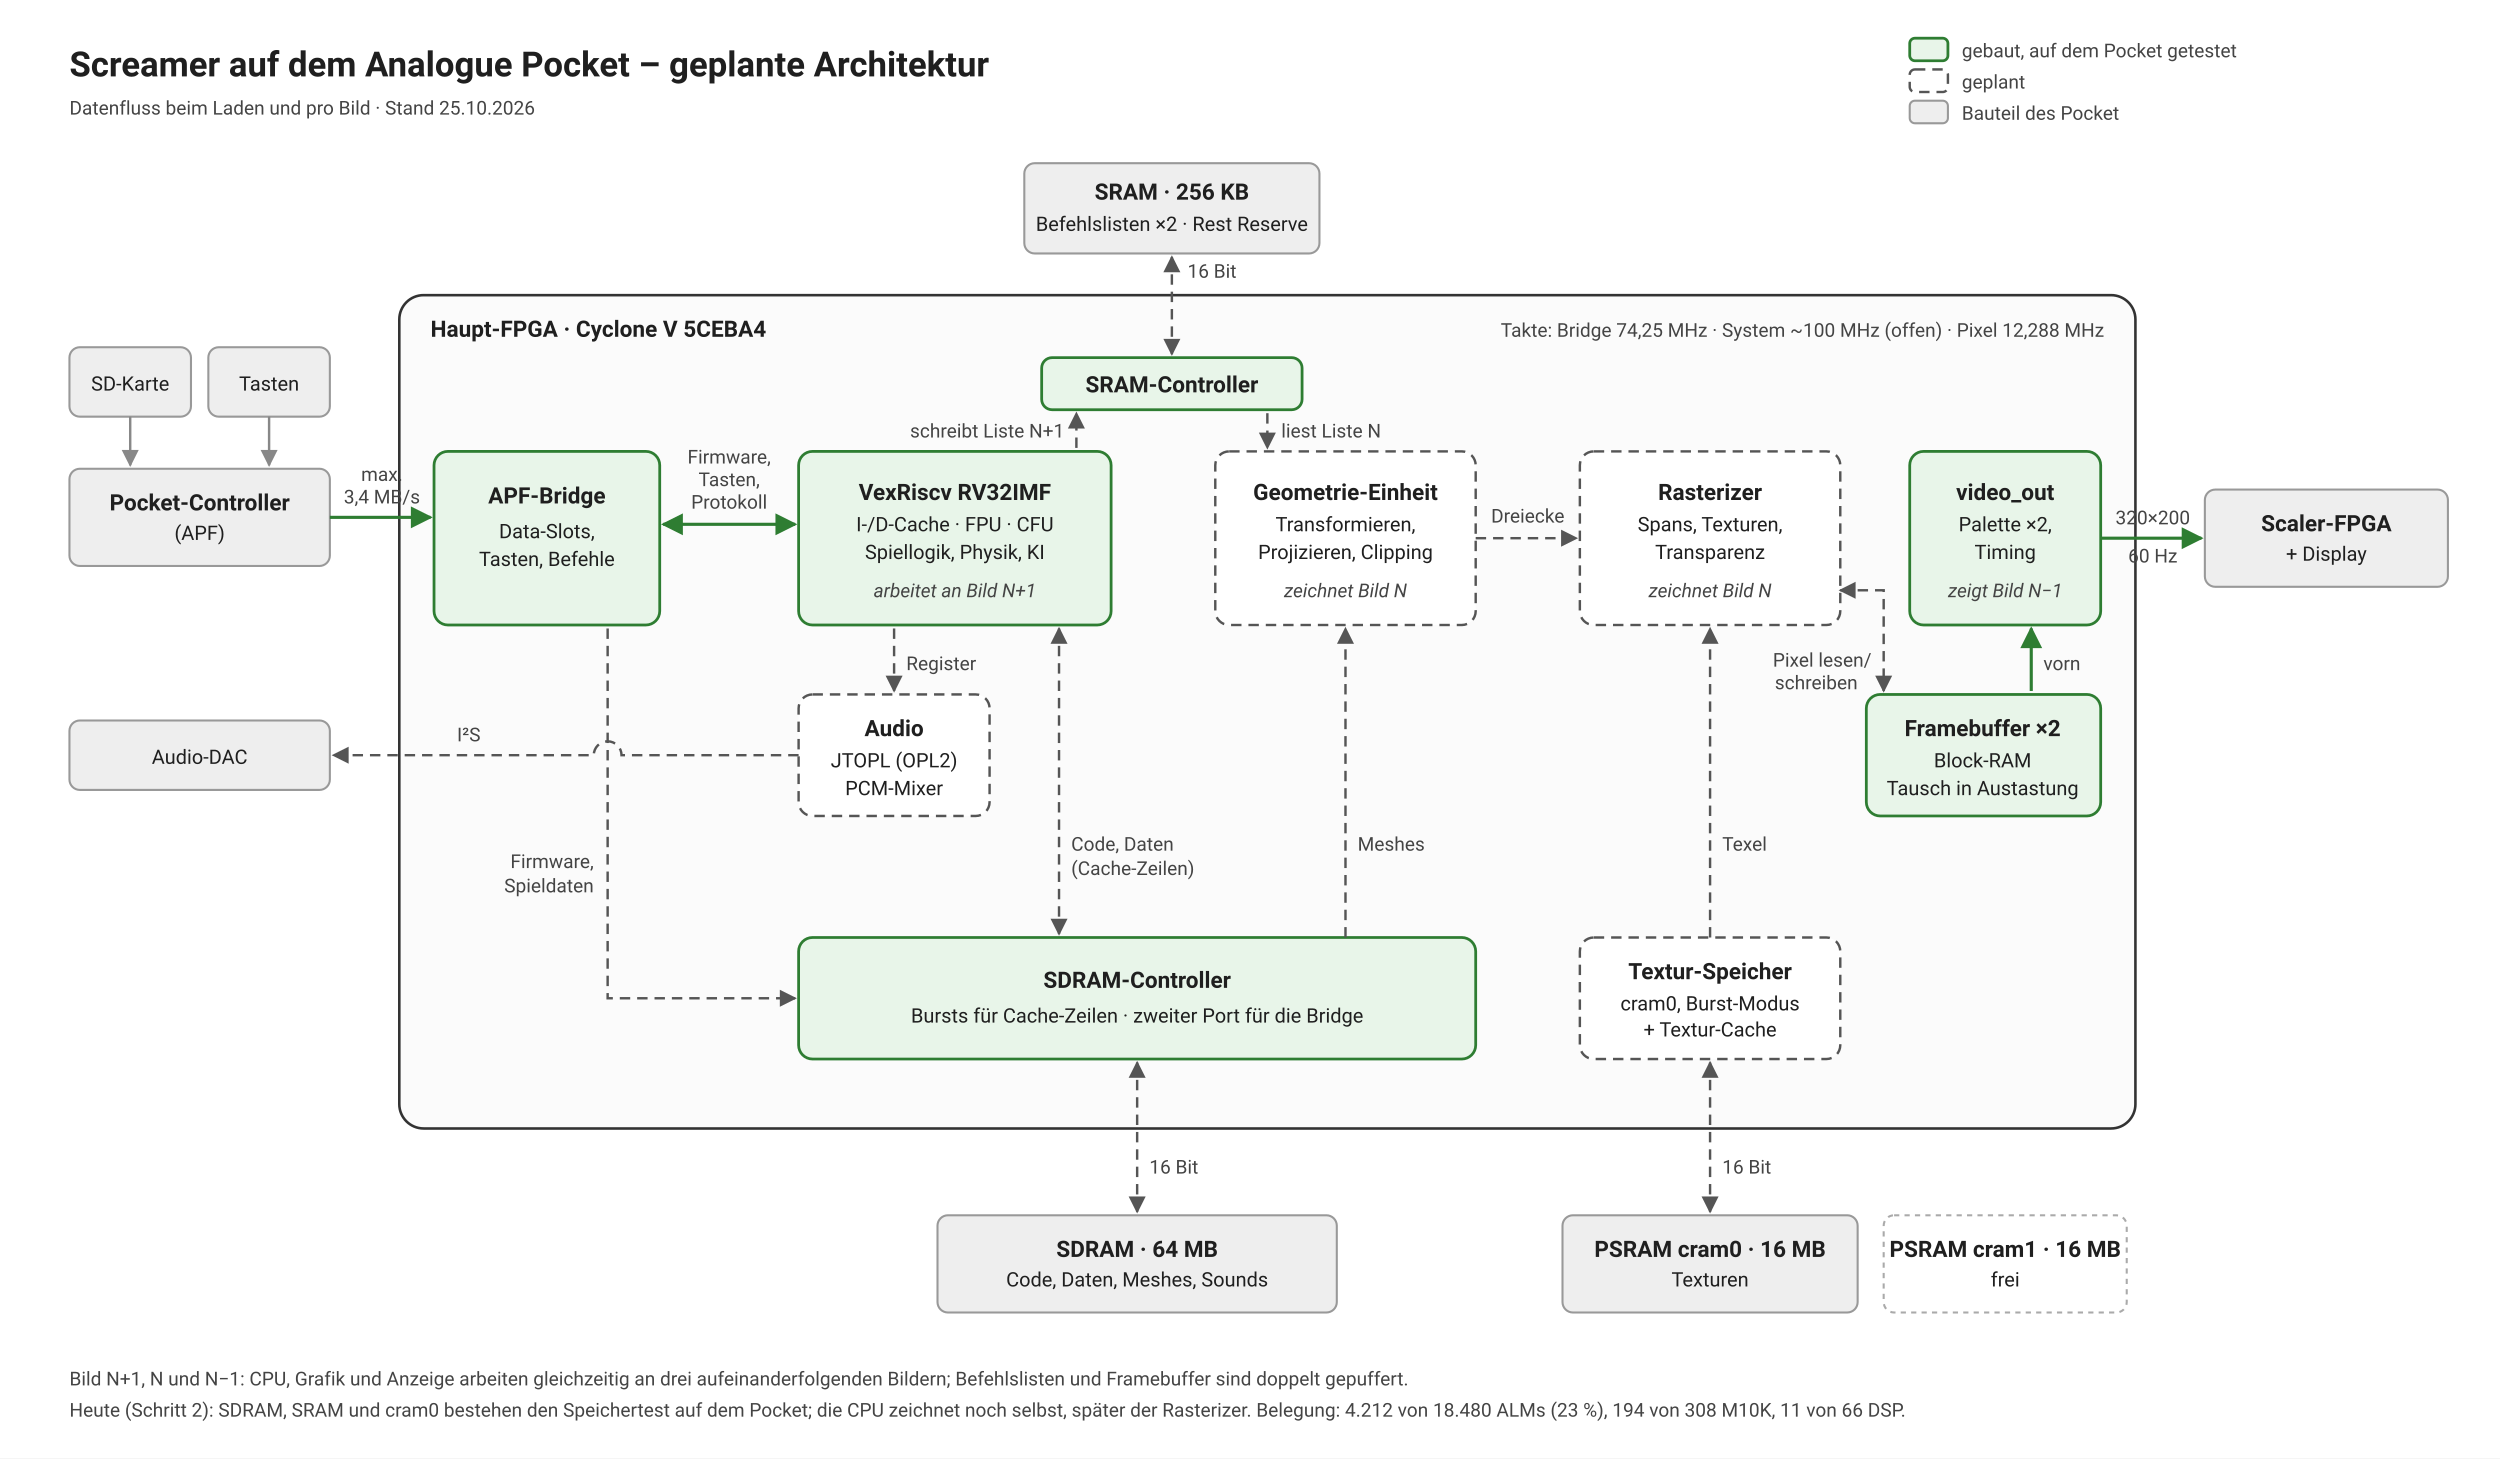
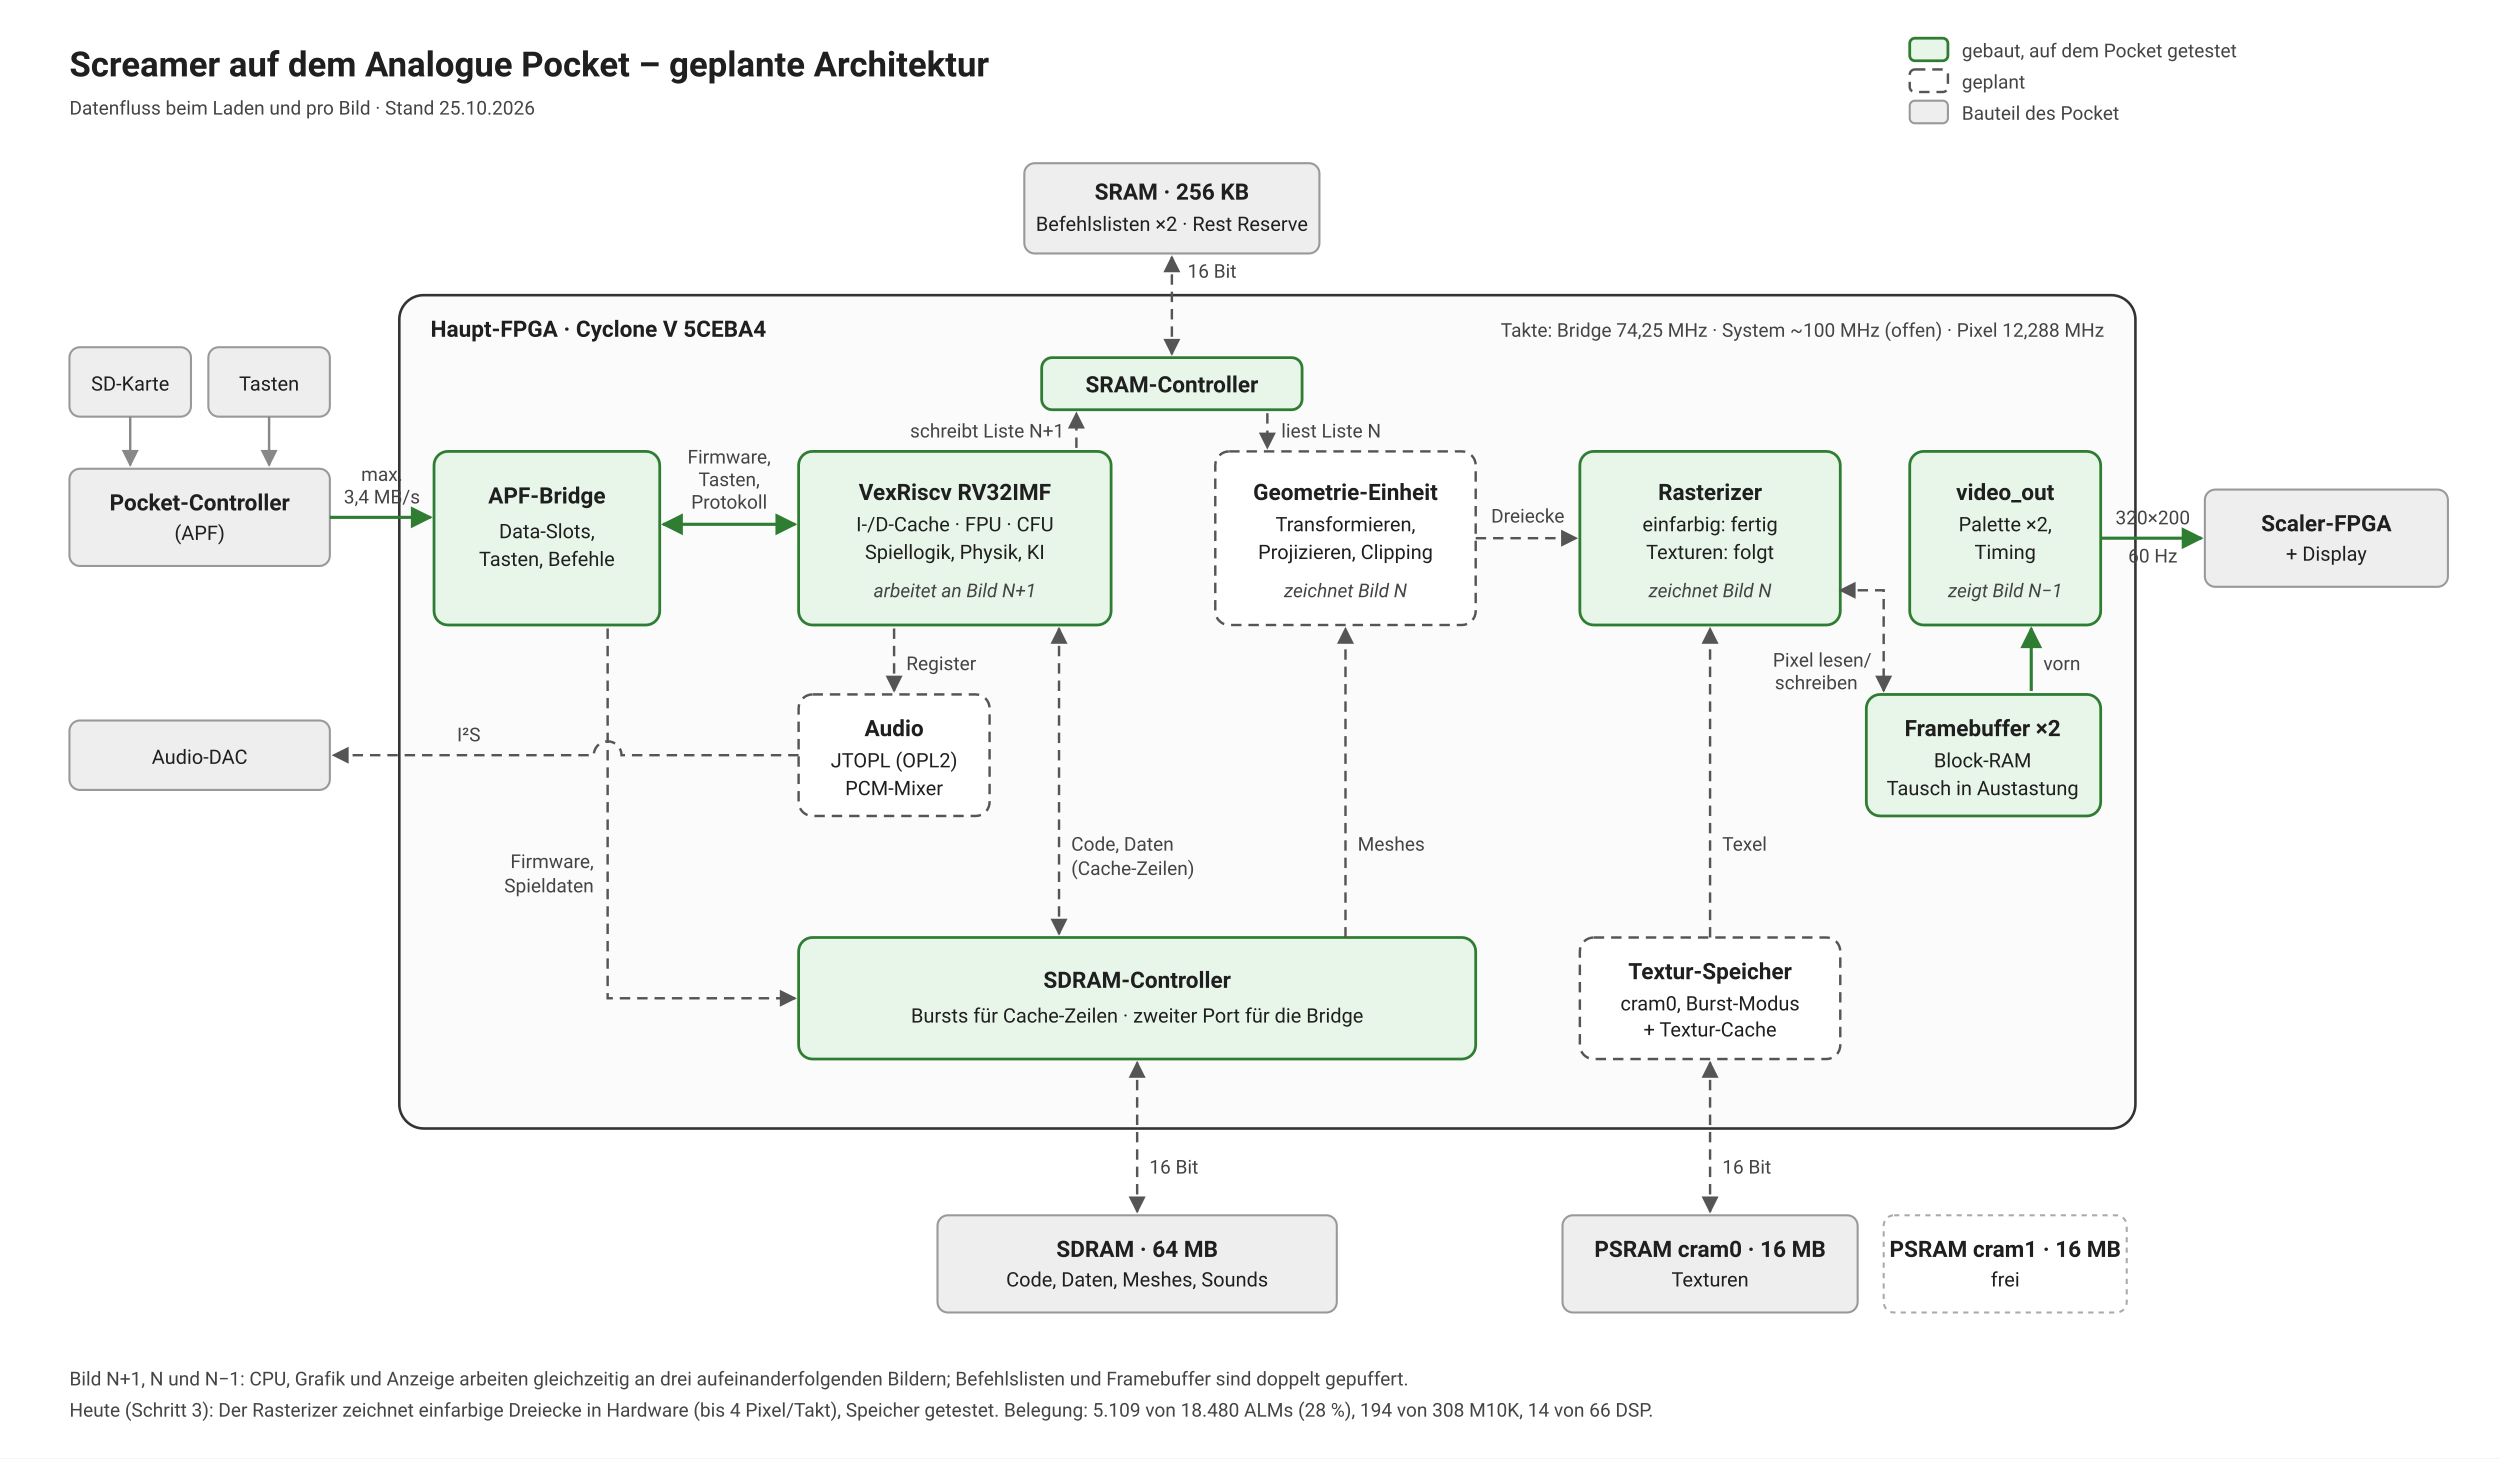
<svg xmlns="http://www.w3.org/2000/svg" viewBox="0 0 1440 840" width="1440" height="840" role="img" aria-label="Geplante Architektur: Der RISC-V-Prozessor arbeitet an Bild N+1 und schreibt dessen sortierte Objektliste ins SRAM, während die Geometrie-Einheit die Liste von Bild N liest und Dreiecke an den Rasterizer gibt. Der Rasterizer liest Texturen aus PSRAM cram0 und schreibt Pixel in den hinteren der beiden Framebuffer im Block-RAM; video_out zeigt den vorderen, Bild N−1, getauscht wird bei VSync. Code, Daten und Meshes liegen im SDRAM, die Dateien kommen von der SD-Karte über die APF-Bridge.">
  <defs>
    <marker id="built" viewBox="0 0 10 10" refX="9" refY="5" markerWidth="7" markerHeight="7" orient="auto-start-reverse">
      <path d="M0,0 L10,5 L0,10 z" fill="#2e7d32" />
    </marker>
    <marker id="plan" viewBox="0 0 10 10" refX="9" refY="5" markerWidth="7" markerHeight="7" orient="auto-start-reverse">
      <path d="M0,0 L10,5 L0,10 z" fill="#555555" />
    </marker>
    <marker id="ext" viewBox="0 0 10 10" refX="9" refY="5" markerWidth="7" markerHeight="7" orient="auto-start-reverse">
      <path d="M0,0 L10,5 L0,10 z" fill="#888888" />
    </marker>
  </defs>
  <style>
    text { font-family: system-ui, -apple-system, "Segoe UI", Roboto, Helvetica, Arial, sans-serif; fill: #1f1f1f; }
    .h { font-size: 20px; font-weight: 700; }
    .t { font-size: 13px; font-weight: 600; }
    .b { font-size: 11.5px; }
    .p { font-size: 11px; font-style: italic; fill: #444444; }
    .l { font-size: 11px; fill: #444444; }
    .c { text-anchor: middle; }
    .r { text-anchor: end; }
    .built { fill: #e8f5e9; stroke: #2e7d32; stroke-width: 1.6; }
    .fresh { fill: #f3faf3; stroke: #2e7d32; stroke-width: 1.6; stroke-dasharray: 6 4; }
    .plan { fill: #ffffff; stroke: #555555; stroke-width: 1.4; stroke-dasharray: 6 4; }
    .ext { fill: #eeeeee; stroke: #999999; stroke-width: 1.2; }
    .free { fill: #ffffff; stroke: #aaaaaa; stroke-width: 1.2; stroke-dasharray: 3 3; }
    .wb { fill: none; stroke: #2e7d32; stroke-width: 1.8; }
    .wp { fill: none; stroke: #555555; stroke-width: 1.4; stroke-dasharray: 6 4; }
    .we { fill: none; stroke: #888888; stroke-width: 1.4; }
  </style>
  <rect width="1440" height="840" fill="#ffffff" />
  <text x="40" y="44" class="h">Screamer auf dem Analogue Pocket – geplante Architektur</text>
  <text x="40" y="66" class="l">Datenfluss beim Laden und pro Bild · Stand 25.10.2026</text>
  <rect x="1100" y="22" width="22" height="13" rx="3" class="built" />
  <text x="1130" y="33" class="l">gebaut, auf dem Pocket getestet</text>
  <rect x="1100" y="40" width="22" height="13" rx="3" class="plan" />
  <text x="1130" y="51" class="l">geplant</text>
  <rect x="1100" y="58" width="22" height="13" rx="3" class="ext" />
  <text x="1130" y="69" class="l">Bauteil des Pocket</text>
  <rect x="590" y="94" width="170" height="52" rx="6" class="ext" />
  <text x="675" y="115" class="t c">SRAM · 256 KB</text>
  <text x="675" y="133" class="b c">Befehlslisten ×2 · Rest Reserve</text>
  <rect x="40" y="200" width="70" height="40" rx="6" class="ext" />
  <text x="75" y="225" class="b c">SD-Karte</text>
  <rect x="120" y="200" width="70" height="40" rx="6" class="ext" />
  <text x="155" y="225" class="b c">Tasten</text>
  <path d="M75,240 V268" class="we" marker-end="url(#ext)" />
  <path d="M155,240 V268" class="we" marker-end="url(#ext)" />
  <rect x="40" y="270" width="150" height="56" rx="6" class="ext" />
  <text x="115" y="294" class="t c">Pocket-Controller</text>
  <text x="115" y="311" class="b c">(APF)</text>
  <rect x="40" y="415" width="150" height="40" rx="6" class="ext" />
  <text x="115" y="440" class="b c">Audio-DAC</text>
  <rect x="1270" y="282" width="140" height="56" rx="6" class="ext" />
  <text x="1340" y="306" class="t c">Scaler-FPGA</text>
  <text x="1340" y="323" class="b c">+ Display</text>
  <rect x="230" y="170" width="1000" height="480" rx="14" fill="#fbfbfb" stroke="#333333" stroke-width="1.5" />
  <text x="248" y="194" class="t">Haupt-FPGA · Cyclone V 5CEBA4</text>
  <text x="1212" y="194" class="l r">Takte: Bridge 74,25 MHz · System ~100 MHz (offen) · Pixel 12,288 MHz</text>
  <rect x="600" y="206" width="150" height="30" rx="6" class="built" />
  <text x="675" y="226" class="t c">SRAM-Controller</text>
  <rect x="250" y="260" width="130" height="100" rx="8" class="built" />
  <text x="315" y="290" class="t c">APF-Bridge</text>
  <text x="315" y="310" class="b c">Data-Slots,</text>
  <text x="315" y="326" class="b c">Tasten, Befehle</text>
  <rect x="460" y="260" width="180" height="100" rx="8" class="built" />
  <text x="550" y="288" class="t c">VexRiscv RV32IMF</text>
  <text x="550" y="306" class="b c">I-/D-Cache · FPU · CFU</text>
  <text x="550" y="322" class="b c">Spiellogik, Physik, KI</text>
  <text x="550" y="344" class="p c">arbeitet an Bild N+1</text>
  <rect x="700" y="260" width="150" height="100" rx="8" class="plan" />
  <text x="775" y="288" class="t c">Geometrie-Einheit</text>
  <text x="775" y="306" class="b c">Transformieren,</text>
  <text x="775" y="322" class="b c">Projizieren, Clipping</text>
  <text x="775" y="344" class="p c">zeichnet Bild N</text>
-   <rect x="910" y="260" width="150" height="100" rx="8" class="plan" />
+   <rect x="910" y="260" width="150" height="100" rx="8" class="built" />
  <text x="985" y="288" class="t c">Rasterizer</text>
-   <text x="985" y="306" class="b c">Spans, Texturen,</text>
-   <text x="985" y="322" class="b c">Transparenz</text>
+   <text x="985" y="306" class="b c">einfarbig: fertig</text>
+   <text x="985" y="322" class="b c">Texturen: folgt</text>
  <text x="985" y="344" class="p c">zeichnet Bild N</text>
  <rect x="1100" y="260" width="110" height="100" rx="8" class="built" />
  <text x="1155" y="288" class="t c">video_out</text>
  <text x="1155" y="306" class="b c">Palette ×2,</text>
  <text x="1155" y="322" class="b c">Timing</text>
  <text x="1155" y="344" class="p c">zeigt Bild N−1</text>
  <rect x="460" y="400" width="110" height="70" rx="8" class="plan" />
  <text x="515" y="424" class="t c">Audio</text>
  <text x="515" y="442" class="b c">JTOPL (OPL2)</text>
  <text x="515" y="458" class="b c">PCM-Mixer</text>
  <rect x="1075" y="400" width="135" height="70" rx="8" class="built" />
  <text x="1142" y="424" class="t c">Framebuffer ×2</text>
  <text x="1142" y="442" class="b c">Block-RAM</text>
  <text x="1142" y="458" class="b c">Tausch in Austastung</text>
  <rect x="460" y="540" width="390" height="70" rx="8" class="built" />
  <text x="655" y="569" class="t c">SDRAM-Controller</text>
  <text x="655" y="589" class="b c">Bursts für Cache-Zeilen · zweiter Port für die Bridge</text>
  <rect x="910" y="540" width="150" height="70" rx="8" class="plan" />
  <text x="985" y="564" class="t c">Textur-Speicher</text>
  <text x="985" y="582" class="b c">cram0, Burst-Modus</text>
  <text x="985" y="597" class="b c">+ Textur-Cache</text>
  <rect x="540" y="700" width="230" height="56" rx="6" class="ext" />
  <text x="655" y="724" class="t c">SDRAM · 64 MB</text>
  <text x="655" y="741" class="b c">Code, Daten, Meshes, Sounds</text>
  <rect x="900" y="700" width="170" height="56" rx="6" class="ext" />
  <text x="985" y="724" class="t c">PSRAM cram0 · 16 MB</text>
  <text x="985" y="741" class="b c">Texturen</text>
  <rect x="1085" y="700" width="140" height="56" rx="6" class="free" />
  <text x="1155" y="724" class="t c" fill="#666666">PSRAM cram1 · 16 MB</text>
  <text x="1155" y="741" class="b c">frei</text>
  <path d="M190,298 H248" class="wb" marker-end="url(#built)" />
  <text x="220" y="277" class="l c">max.</text>
  <text x="220" y="290" class="l c">3,4 MB/s</text>
  <path d="M1170,398 V362" class="wb" marker-end="url(#built)" />
  <text x="1177" y="386" class="l">vorn</text>
  <path d="M1210,310 H1268" class="wb" marker-end="url(#built)" />
  <path d="M382,302 H458" class="wb" marker-start="url(#built)" marker-end="url(#built)" />
  <text x="420" y="267" class="l c">Firmware,</text>
  <text x="420" y="280" class="l c">Tasten,</text>
  <text x="420" y="293" class="l c">Protokoll</text>
  <text x="1240" y="302" class="l c">320×200</text>
  <text x="1240" y="324" class="l c">60 Hz</text>
  <path d="M675,148 V204" class="wp" marker-start="url(#plan)" marker-end="url(#plan)" />
  <text x="684" y="160" class="l">16 Bit</text>
  <path d="M620,258 V238" class="wp" marker-end="url(#plan)" />
  <text x="613" y="252" class="l r">schreibt Liste N+1</text>
  <path d="M730,238 V258" class="wp" marker-end="url(#plan)" />
  <text x="738" y="252" class="l">liest Liste N</text>
  <path d="M850,310 H908" class="wp" marker-end="url(#plan)" />
  <text x="880" y="301" class="l c">Dreiecke</text>
  <path d="M1060,340 H1085 V398" class="wp" marker-start="url(#plan)" marker-end="url(#plan)" />
  <text x="1078" y="384" class="l r">Pixel lesen/</text>
  <text x="1070" y="397" class="l r">schreiben</text>
  <path d="M515,362 V398" class="wp" marker-end="url(#plan)" />
  <text x="522" y="386" class="l">Register</text>
  <path d="M350,362 V575 H458" class="wp" marker-end="url(#plan)" />
  <text x="342" y="500" class="l r">Firmware,</text>
  <text x="342" y="514" class="l r">Spieldaten</text>
  <path d="M460,435 H358 A8,8 0 0 0 342,435 H192" class="wp" marker-end="url(#plan)" />
  <text x="270" y="427" class="l c">I²S</text>
  <path d="M610,362 V538" class="wp" marker-start="url(#plan)" marker-end="url(#plan)" />
  <text x="617" y="490" class="l">Code, Daten</text>
  <text x="617" y="504" class="l">(Cache-Zeilen)</text>
  <path d="M775,540 V362" class="wp" marker-end="url(#plan)" />
  <text x="782" y="490" class="l">Meshes</text>
  <path d="M985,540 V362" class="wp" marker-end="url(#plan)" />
  <text x="992" y="490" class="l">Texel</text>
  <path d="M655,612 V698" class="wp" marker-start="url(#plan)" marker-end="url(#plan)" />
  <text x="662" y="676" class="l">16 Bit</text>
  <path d="M985,612 V698" class="wp" marker-start="url(#plan)" marker-end="url(#plan)" />
  <text x="992" y="676" class="l">16 Bit</text>
  <text x="40" y="798" class="l">Bild N+1, N und N−1: CPU, Grafik und Anzeige arbeiten gleichzeitig an drei aufeinanderfolgenden Bildern; Befehlslisten und Framebuffer sind doppelt gepuffert.</text>
-   <text x="40" y="816" class="l">Heute (Schritt 2): SDRAM, SRAM und cram0 bestehen den Speichertest auf dem Pocket; die CPU zeichnet noch selbst, später der Rasterizer. Belegung: 4.212 von 18.480 ALMs (23 %), 194 von 308 M10K, 11 von 66 DSP.</text>
+   <text x="40" y="816" class="l">Heute (Schritt 3): Der Rasterizer zeichnet einfarbige Dreiecke in Hardware (bis 4 Pixel/Takt), Speicher getestet. Belegung: 5.109 von 18.480 ALMs (28 %), 194 von 308 M10K, 14 von 66 DSP.</text>
</svg>
